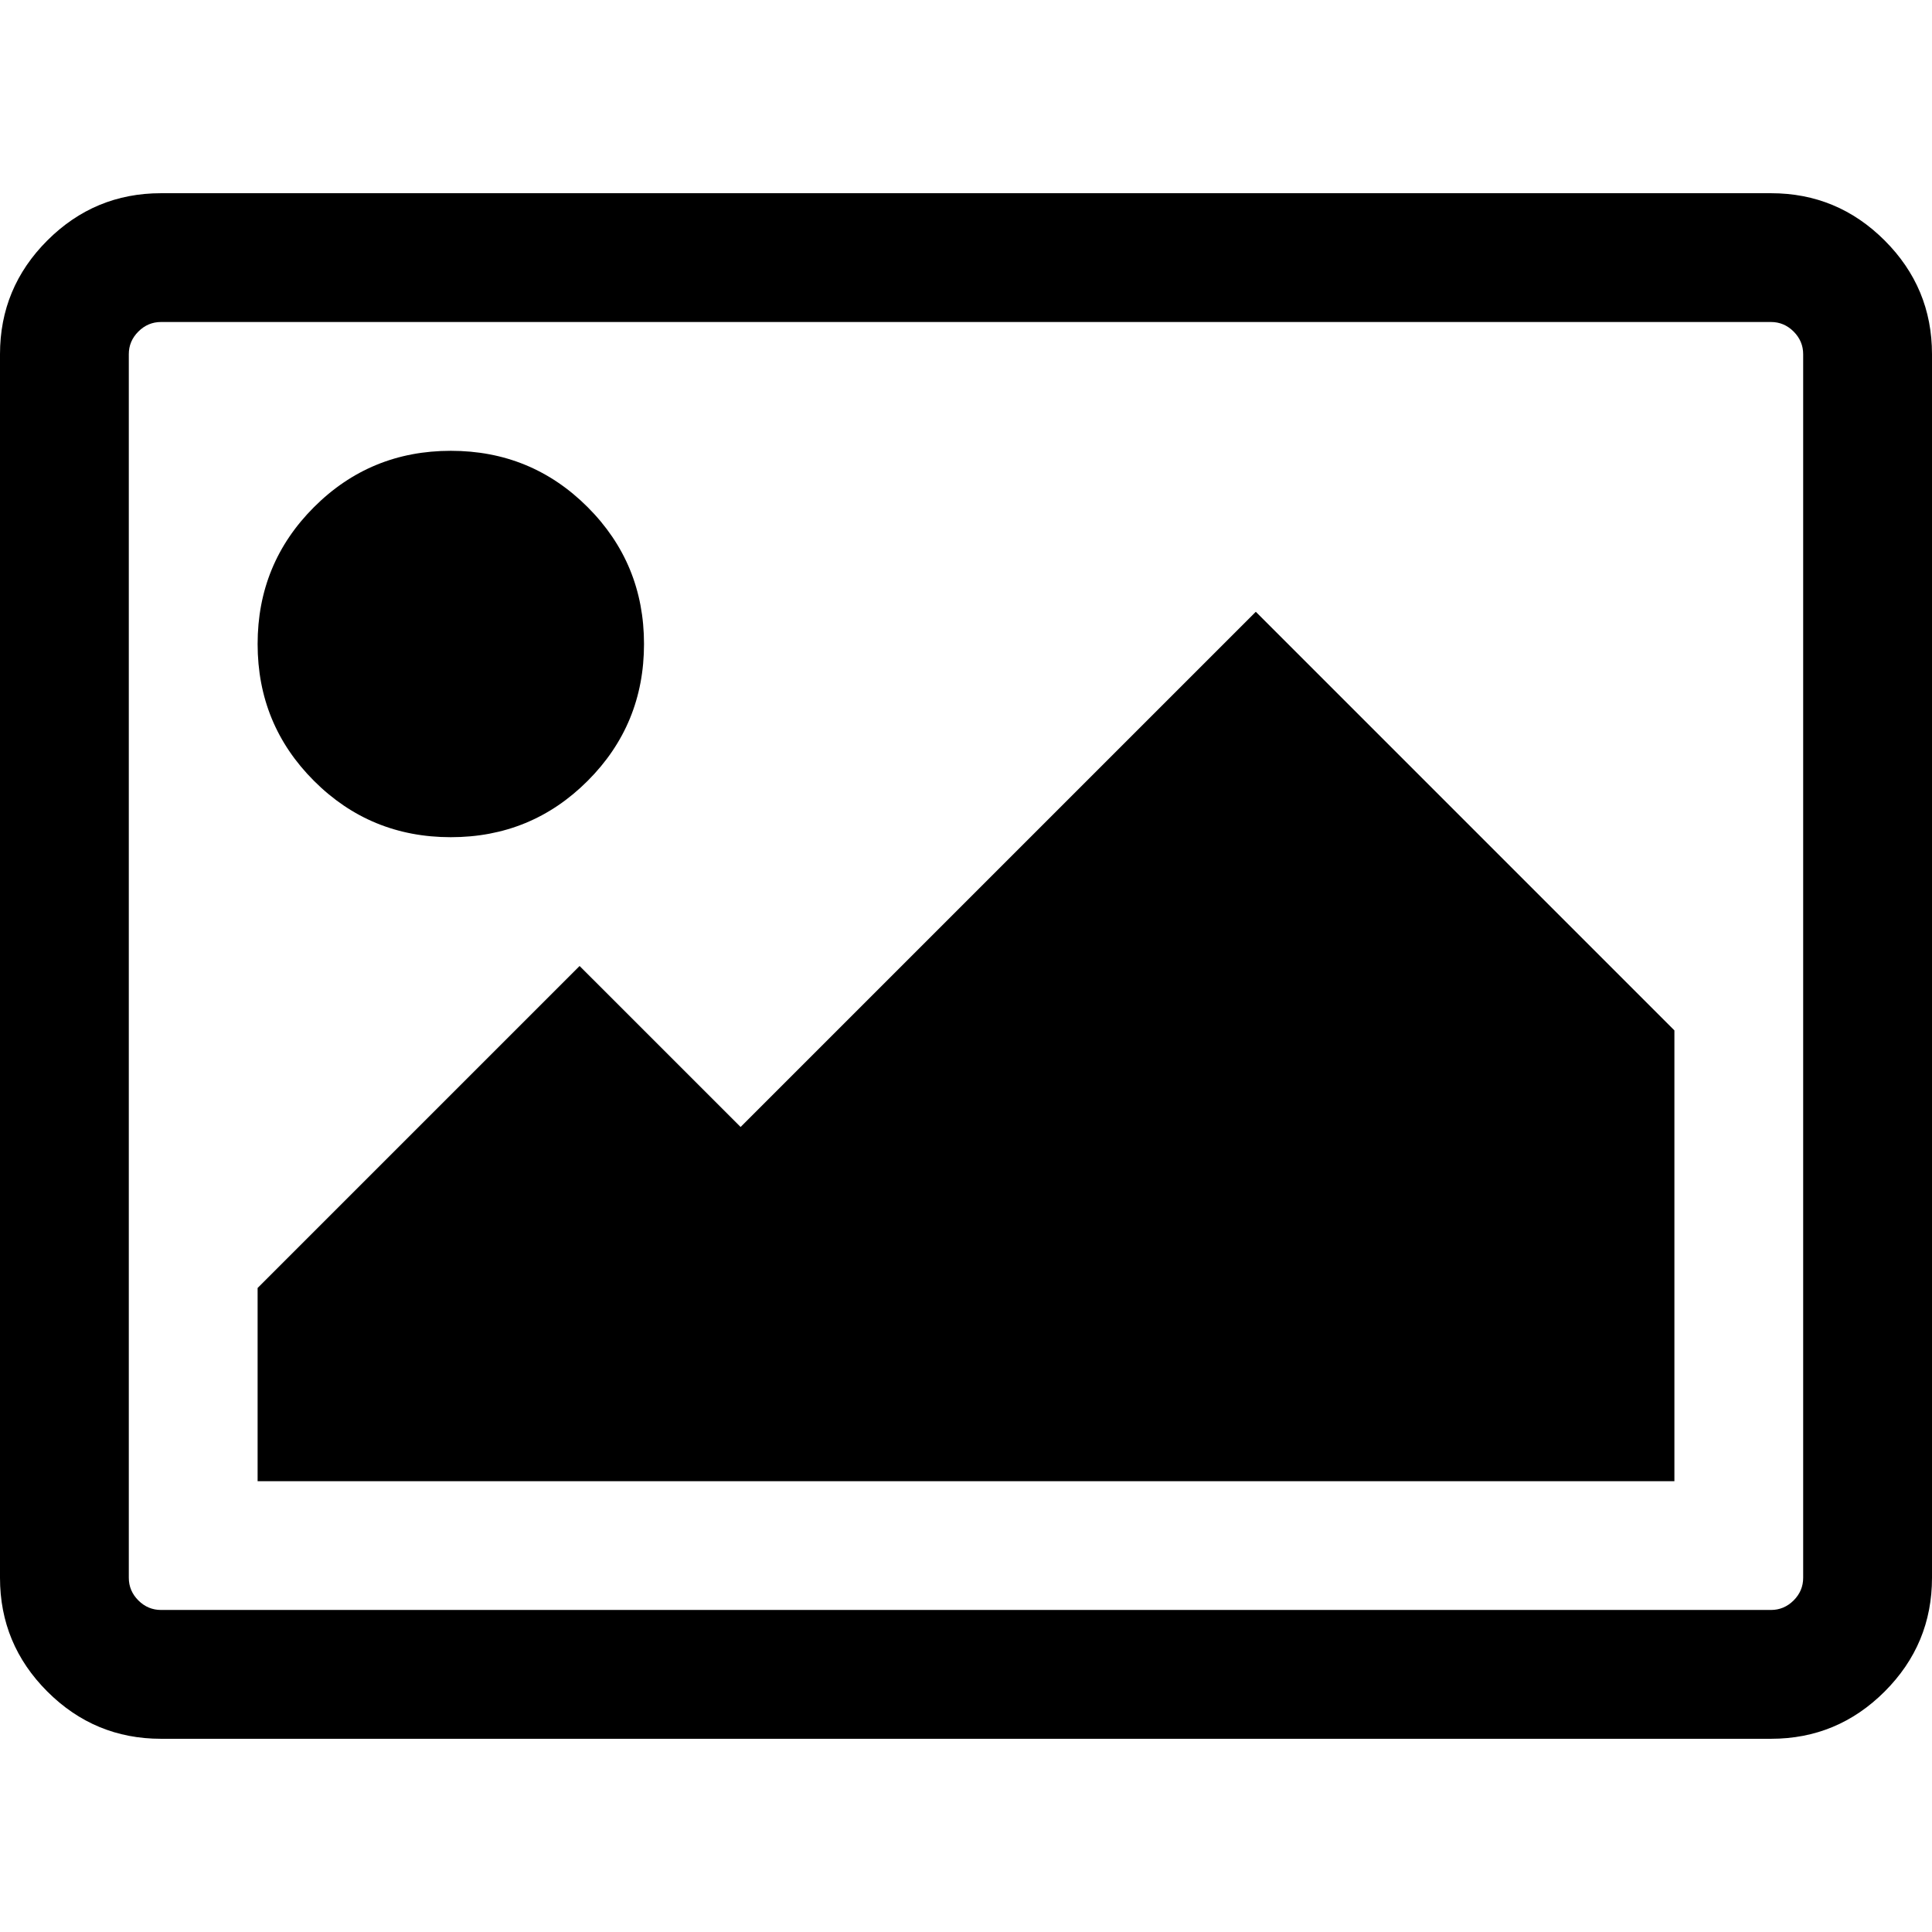
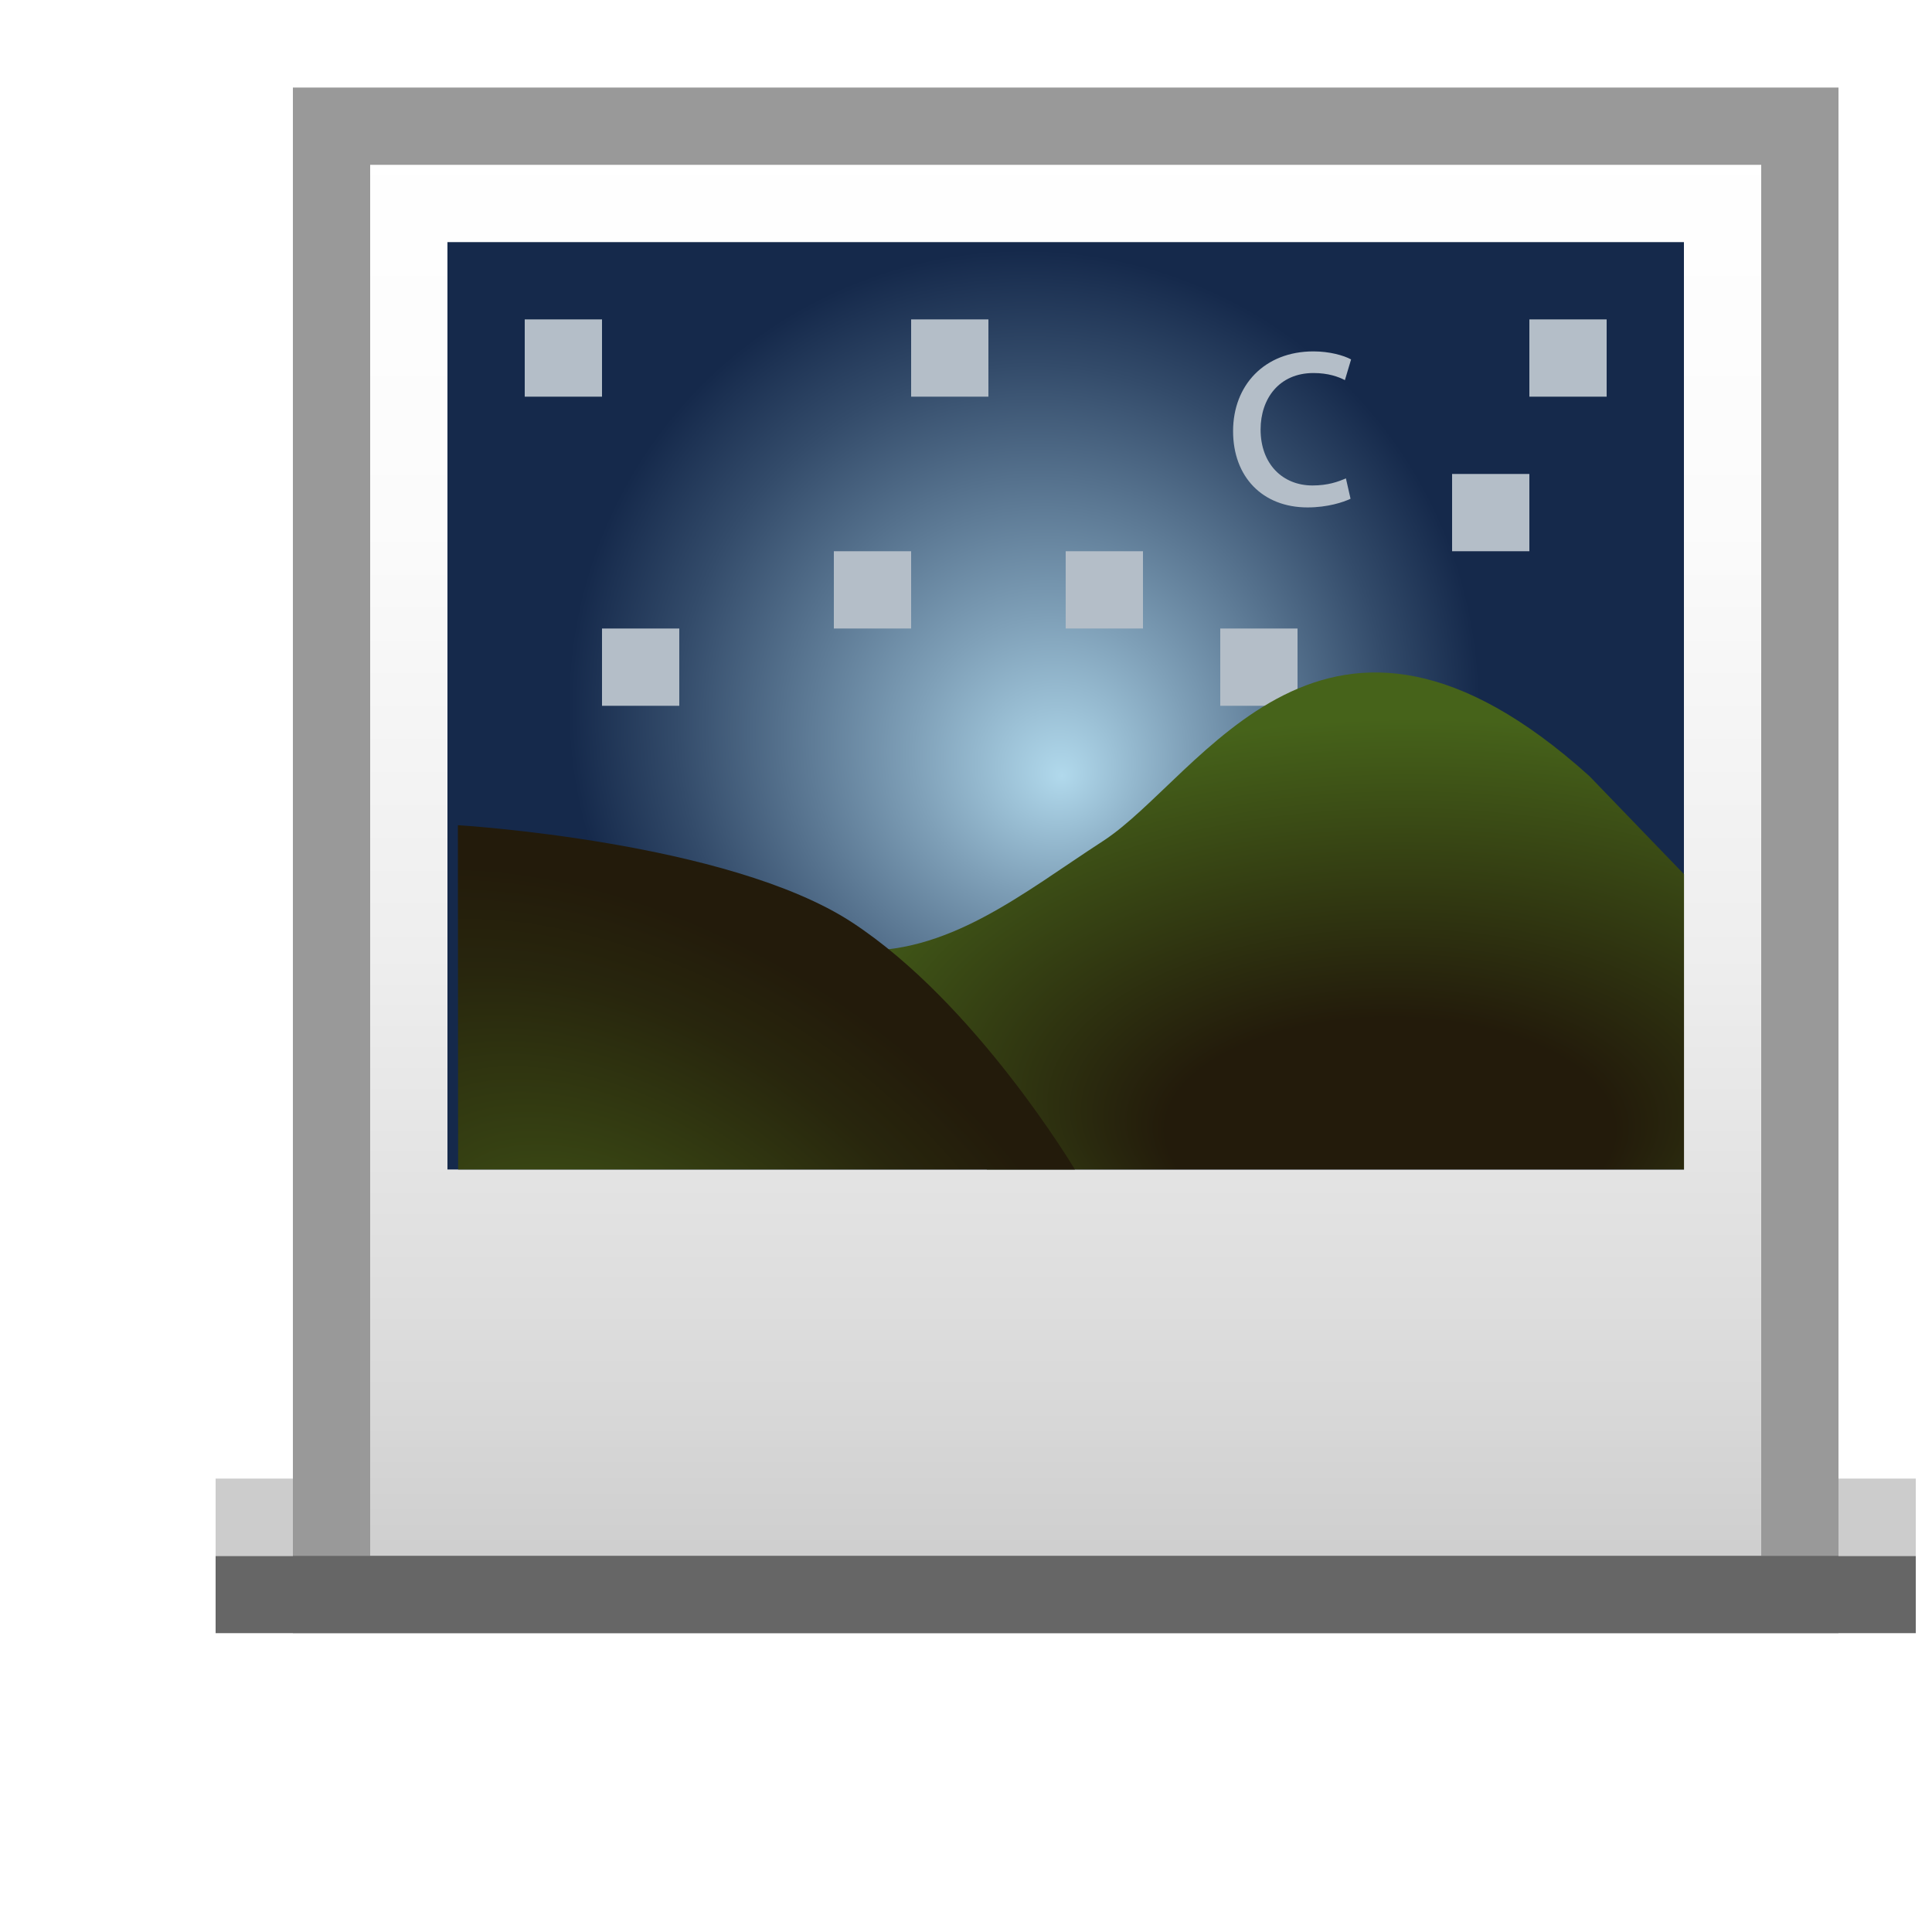
- <svg xmlns="http://www.w3.org/2000/svg" version="1.1" id="Capa_1" x="0px" y="0px" width="32px" height="32px" viewBox="0 0 548.176 548.176" style="enable-background:new 0 0 548.176 548.176;" xml:space="preserve">
-   <g>
+ <svg xmlns="http://www.w3.org/2000/svg" version="1.1" id="SVGs" x="0px" y="0px" width="32px" height="32px" viewBox="13 13 25 25" enable-background="new 0 0 53.846 48.951" xml:space="preserve">
+   <g id="Image">
+     <linearGradient id="SVGID_1_" gradientUnits="userSpaceOnUse" x1="26.79" y1="14.633" x2="26.79" y2="33.633">
+       <stop offset="0" style="stop-color:#FFFFFF" />
+       <stop offset="0.272" style="stop-color:#FBFBFB" />
+       <stop offset="0.563" style="stop-color:#EEEEEE" />
+       <stop offset="0.862" style="stop-color:#D9D9D9" />
+       <stop offset="1" style="stop-color:#CCCCCC" />
+     </linearGradient>
+     <rect x="17.29" y="14.633" fill="url(#SVGID_1_)" stroke="#999999" stroke-miterlimit="10" width="19" height="19" />
+     <line fill="none" stroke="#666666" stroke-miterlimit="10" x1="15.79" y1="33.633" x2="37.79" y2="33.633" />
+     <line fill="none" stroke="#CCCCCC" stroke-miterlimit="10" x1="36.79" y1="32.633" x2="37.79" y2="32.633" />
+     <line fill="none" stroke="#CCCCCC" stroke-miterlimit="10" x1="15.79" y1="32.633" x2="16.79" y2="32.633" />
+     <radialGradient id="SVGID_2_" cx="26.248" cy="22.133" r="5.898" fx="26.743" fy="23.042" gradientUnits="userSpaceOnUse">
+       <stop offset="0" style="stop-color:#B1D9EC" />
+       <stop offset="0.301" style="stop-color:#7FA0B8" />
+       <stop offset="0.781" style="stop-color:#334B6A" />
+       <stop offset="1" style="stop-color:#15294B" />
+     </radialGradient>
+     <rect x="18.79" y="16.133" fill="url(#SVGID_2_)" width="16" height="12" />
+     <line fill="none" stroke="#B4BEC8" stroke-miterlimit="10" x1="19.79" y1="17.633" x2="20.79" y2="17.633" />
+     <line fill="none" stroke="#B4BEC8" stroke-miterlimit="10" x1="20.79" y1="21.633" x2="21.79" y2="21.633" />
+     <line fill="none" stroke="#B4BEC8" stroke-miterlimit="10" x1="24.79" y1="17.633" x2="25.79" y2="17.633" />
+     <line fill="none" stroke="#B4BEC8" stroke-miterlimit="10" x1="26.79" y1="20.633" x2="27.79" y2="20.633" />
+     <line fill="none" stroke="#B4BEC8" stroke-miterlimit="10" x1="23.79" y1="20.633" x2="24.79" y2="20.633" />
+     <line fill="none" stroke="#B4BEC8" stroke-miterlimit="10" x1="32.79" y1="17.633" x2="33.79" y2="17.633" />
+     <line fill="none" stroke="#B4BEC8" stroke-miterlimit="10" x1="31.79" y1="19.633" x2="32.79" y2="19.633" />
+     <line fill="none" stroke="#B4BEC8" stroke-miterlimit="10" x1="28.79" y1="21.633" x2="29.79" y2="21.633" />
    <g>
-       <path d="M534.75,68.238c-8.945-8.945-19.694-13.417-32.261-13.417H45.681c-12.562,0-23.313,4.471-32.264,13.417    C4.471,77.185,0,87.936,0,100.499v347.173c0,12.566,4.471,23.318,13.417,32.264c8.951,8.946,19.702,13.419,32.264,13.419h456.815    c12.56,0,23.312-4.473,32.258-13.419c8.945-8.945,13.422-19.697,13.422-32.264V100.499    C548.176,87.936,543.699,77.185,534.75,68.238z M511.623,447.672c0,2.478-0.899,4.613-2.707,6.427    c-1.81,1.8-3.952,2.703-6.427,2.703H45.681c-2.473,0-4.615-0.903-6.423-2.703c-1.807-1.813-2.712-3.949-2.712-6.427V100.495    c0-2.474,0.902-4.611,2.712-6.423c1.809-1.803,3.951-2.708,6.423-2.708h456.815c2.471,0,4.613,0.905,6.42,2.708    c1.801,1.812,2.707,3.949,2.707,6.423V447.672L511.623,447.672z" />
-       <path d="M127.91,237.541c15.229,0,28.171-5.327,38.831-15.987c10.657-10.66,15.987-23.601,15.987-38.826    c0-15.23-5.333-28.171-15.987-38.832c-10.66-10.656-23.603-15.986-38.831-15.986c-15.227,0-28.168,5.33-38.828,15.986    c-10.656,10.66-15.986,23.601-15.986,38.832c0,15.225,5.327,28.169,15.986,38.826C99.742,232.211,112.683,237.541,127.91,237.541z    " />
-       <polygon points="210.134,319.765 164.452,274.088 73.092,365.447 73.092,420.267 475.085,420.267 475.085,292.36 356.315,173.587       " />
+       <radialGradient id="SVGID_3_" cx="31.292" cy="26.315" r="8.91" fx="30.839" fy="30.201" gradientTransform="matrix(1 0 0 0.5 0 13.1575)" gradientUnits="userSpaceOnUse">
+         <stop offset="0.325" style="stop-color:#231B0B" />
+         <stop offset="0.932" style="stop-color:#46631A" />
+       </radialGradient>
+       <path fill="url(#SVGID_3_)" d="M25.77,28.133h9.021v-3.821l-1.224-1.269c-3.429-3.09-5.016,0.013-6.297,0.842    c-1.027,0.665-2.013,1.49-3.245,1.412L25.77,28.133z" />
+       <radialGradient id="SVGID_4_" cx="21.85" cy="28.403" r="4.944" fx="19.726" fy="28.376" gradientTransform="matrix(0.527 -0.8499 1.4872 0.9223 -31.9083 20.7767)" gradientUnits="userSpaceOnUse">
+         <stop offset="0" style="stop-color:#46631A" />
+         <stop offset="0.272" style="stop-color:#374313" />
+         <stop offset="0.576" style="stop-color:#28260D" />
+         <stop offset="0.75" style="stop-color:#231B0B" />
+       </radialGradient>
+       <path fill="url(#SVGID_4_)" d="M26.909,28.133h-7.981l-0.003-4.455c0,0,3.5,0.209,5.101,1.258    C25.627,25.983,26.909,28.133,26.909,28.133z" />
+     </g>
+     <g>
+       <path fill="#B4BEC8" d="M30.476,19.454c-0.092,0.044-0.296,0.112-0.556,0.112c-0.584,0-0.964-0.396-0.964-0.987    c0-0.596,0.408-1.032,1.04-1.032c0.208,0,0.392,0.052,0.487,0.104l-0.08,0.268c-0.084-0.044-0.216-0.092-0.407-0.092    c-0.444,0-0.684,0.332-0.684,0.731c0,0.448,0.287,0.724,0.671,0.724c0.2,0,0.332-0.048,0.433-0.092L30.476,19.454z" />
    </g>
  </g>
-   <g>
- </g>
-   <g>
- </g>
-   <g>
- </g>
-   <g>
- </g>
-   <g>
- </g>
-   <g>
- </g>
-   <g>
- </g>
-   <g>
- </g>
-   <g>
- </g>
-   <g>
- </g>
-   <g>
- </g>
-   <g>
- </g>
-   <g>
- </g>
-   <g>
- </g>
-   <g>
- </g>
</svg>
